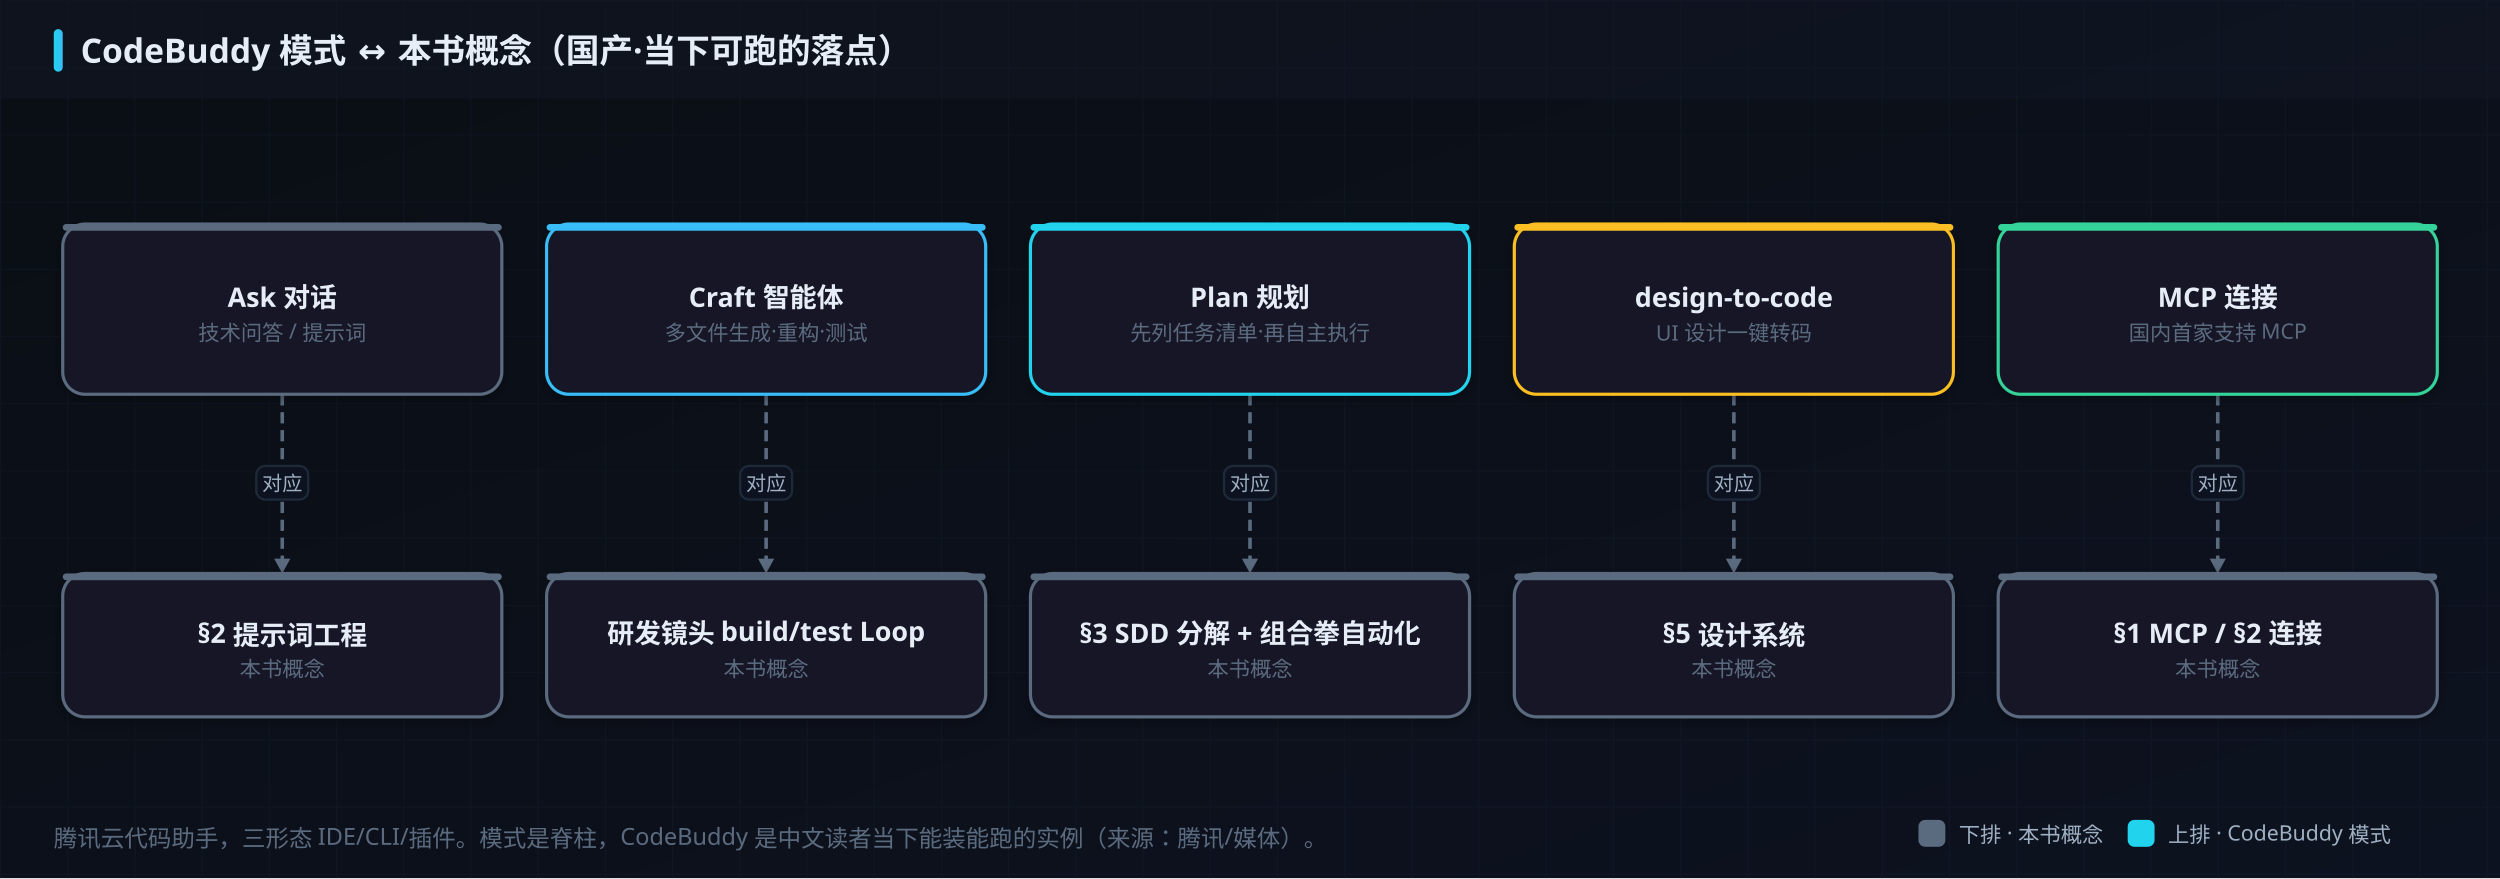
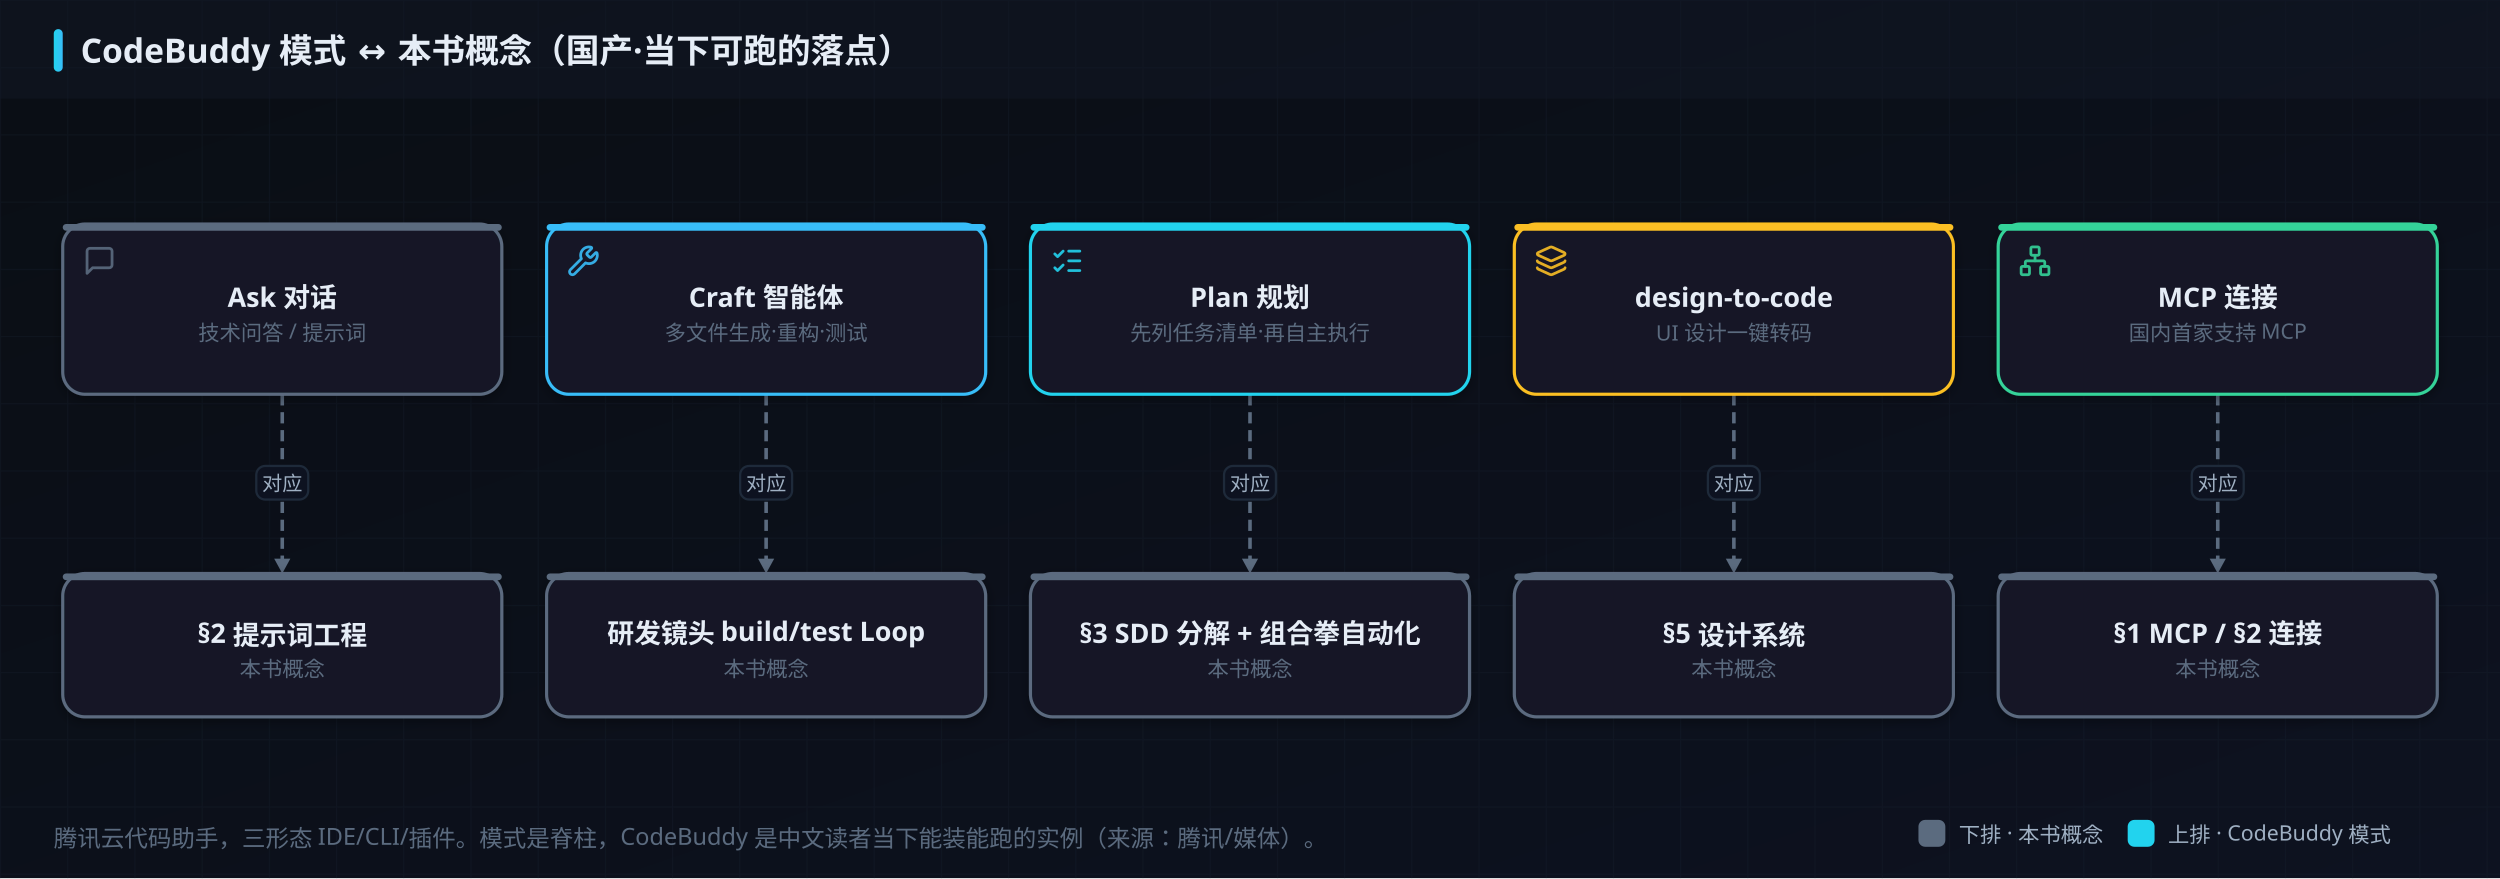
<svg xmlns="http://www.w3.org/2000/svg" viewBox="0 0 1116 392" font-family="PingFang SC,Microsoft YaHei,sans-serif">
  <defs>
    <linearGradient id="dbg" x1="0" y1="0" x2="1" y2="1">
      <stop offset="0" stop-color="#0a0e14" />
      <stop offset="1" stop-color="#0d1220" />
    </linearGradient>
    <linearGradient id="dac" x1="0" y1="0" x2="1" y2="0">
      <stop offset="0" stop-color="#22d3ee" />
      <stop offset="1" stop-color="#38bdf8" />
    </linearGradient>
    <pattern id="dgrid" width="30" height="30" patternUnits="userSpaceOnUse">
      <path d="M30 0H0V30" fill="none" stroke="#16202e" stroke-width="1" />
    </pattern>
    <filter id="dsh" x="-20%" y="-20%" width="140%" height="140%">
      <feDropShadow dx="0" dy="1.5" stdDeviation="2.5" flood-color="#000" flood-opacity="0.35" />
    </filter>
  </defs>
  <rect width="1116" height="392" fill="url(#dbg)" />
  <rect width="1116" height="392" fill="url(#dgrid)" opacity="0.35" />
  <rect x="0" y="0" width="1116" height="44" fill="#121826" opacity="0.5" />
  <rect x="24" y="13" width="4" height="19" rx="2" fill="url(#dac)" />
  <text x="36" y="28" font-size="15" font-weight="750" fill="#e6edf6">CodeBuddy 模式 ↔ 本书概念（国产·当下可跑的落点）</text>
  <line x1="126.0" y1="176.0" x2="126.0" y2="256.0" stroke="#5b6b7f" stroke-width="1.6" stroke-dasharray="5 3" />
  <path d="M126 256 L122.4 249.4 L129.6 249.4 z" fill="#5b6b7f" />
  <rect x="114.4" y="208" width="23.2" height="15" rx="4" fill="#0d1220" stroke="#1e2a3a" />
  <text x="126" y="219" font-size="9" fill="#9fb0c3" text-anchor="middle">对应</text>
  <line x1="342.0" y1="176.0" x2="342.0" y2="256.0" stroke="#5b6b7f" stroke-width="1.6" stroke-dasharray="5 3" />
  <path d="M342 256 L338.4 249.4 L345.6 249.4 z" fill="#5b6b7f" />
  <rect x="330.4" y="208" width="23.2" height="15" rx="4" fill="#0d1220" stroke="#1e2a3a" />
  <text x="342" y="219" font-size="9" fill="#9fb0c3" text-anchor="middle">对应</text>
  <line x1="558.0" y1="176.0" x2="558.0" y2="256.0" stroke="#5b6b7f" stroke-width="1.6" stroke-dasharray="5 3" />
  <path d="M558 256 L554.4 249.4 L561.6 249.4 z" fill="#5b6b7f" />
  <rect x="546.4" y="208" width="23.2" height="15" rx="4" fill="#0d1220" stroke="#1e2a3a" />
  <text x="558" y="219" font-size="9" fill="#9fb0c3" text-anchor="middle">对应</text>
  <line x1="774.0" y1="176.0" x2="774.0" y2="256.0" stroke="#5b6b7f" stroke-width="1.6" stroke-dasharray="5 3" />
  <path d="M774 256 L770.4 249.4 L777.6 249.4 z" fill="#5b6b7f" />
  <rect x="762.4" y="208" width="23.2" height="15" rx="4" fill="#0d1220" stroke="#1e2a3a" />
  <text x="774" y="219" font-size="9" fill="#9fb0c3" text-anchor="middle">对应</text>
  <line x1="990.0" y1="176.0" x2="990.0" y2="256.0" stroke="#5b6b7f" stroke-width="1.6" stroke-dasharray="5 3" />
  <path d="M990 256 L986.4 249.4 L993.6 249.4 z" fill="#5b6b7f" />
  <rect x="978.4" y="208" width="23.2" height="15" rx="4" fill="#0d1220" stroke="#1e2a3a" />
  <text x="990" y="219" font-size="9" fill="#9fb0c3" text-anchor="middle">对应</text>
  <rect x="28" y="100" width="196" height="76" rx="10" fill="#121826" stroke="#5b6b7f" stroke-width="1.4" filter="url(#dsh)" />
  <rect x="28" y="100" width="196" height="3" rx="1.5" fill="#5b6b7f" />
+   <g transform="translate(37,109) scale(0.62)" fill="none" stroke="#5b6b7f" stroke-width="2" stroke-linecap="round" stroke-linejoin="round" opacity="0.9">
+     <path d="M21 15a2 2 0 0 1-2 2H7l-4 4V5a2 2 0 0 1 2-2h14a2 2 0 0 1 2 2z" />
+   </g>
  <text x="126" y="137" font-size="12" font-weight="700" fill="#e6edf6" text-anchor="middle">Ask 对话</text>
  <text x="126" y="152" font-size="9.5" fill="#5b6b7f" text-anchor="middle">技术问答 / 提示词</text>
  <rect x="28" y="256" width="196" height="64" rx="10" fill="#121826" stroke="#5b6b7f" stroke-width="1.4" filter="url(#dsh)" />
  <rect x="28" y="256" width="196" height="3" rx="1.5" fill="#5b6b7f" />
  <text x="126" y="287" font-size="12" font-weight="700" fill="#e6edf6" text-anchor="middle">§2 提示词工程</text>
  <text x="126" y="302" font-size="9.5" fill="#5b6b7f" text-anchor="middle">本书概念</text>
  <rect x="244" y="100" width="196" height="76" rx="10" fill="#121826" stroke="#38bdf8" stroke-width="1.4" filter="url(#dsh)" />
  <rect x="244" y="100" width="196" height="3" rx="1.5" fill="#38bdf8" />
+   <g transform="translate(253,109) scale(0.62)" fill="none" stroke="#38bdf8" stroke-width="2" stroke-linecap="round" stroke-linejoin="round" opacity="0.9">
+     <path d="M14.7 6.3a1 1 0 0 0 0 1.4l1.6 1.6a1 1 0 0 0 1.4 0l3.106-3.105c.32-.322.863-.22.983.218a6 6 0 0 1-8.259 7.057l-7.91 7.91a1 1 0 0 1-2.999-3l7.91-7.91a6 6 0 0 1 7.057-8.259c.438.12.54.662.219.984z" />
+   </g>
  <text x="342" y="137" font-size="12" font-weight="700" fill="#e6edf6" text-anchor="middle">Craft 智能体</text>
  <text x="342" y="152" font-size="9.5" fill="#5b6b7f" text-anchor="middle">多文件生成·重构·测试</text>
  <rect x="244" y="256" width="196" height="64" rx="10" fill="#121826" stroke="#5b6b7f" stroke-width="1.4" filter="url(#dsh)" />
  <rect x="244" y="256" width="196" height="3" rx="1.5" fill="#5b6b7f" />
  <text x="342" y="287" font-size="12" font-weight="700" fill="#e6edf6" text-anchor="middle">研发镜头 build/test Loop</text>
  <text x="342" y="302" font-size="9.5" fill="#5b6b7f" text-anchor="middle">本书概念</text>
  <rect x="460" y="100" width="196" height="76" rx="10" fill="#121826" stroke="#22d3ee" stroke-width="1.4" filter="url(#dsh)" />
  <rect x="460" y="100" width="196" height="3" rx="1.5" fill="#22d3ee" />
+   <g transform="translate(469,109) scale(0.62)" fill="none" stroke="#22d3ee" stroke-width="2" stroke-linecap="round" stroke-linejoin="round" opacity="0.9">
+     <path d="M13 5h8" />
+     <path d="M13 12h8" />
+     <path d="M13 19h8" />
+     <path d="m3 17 2 2 4-4" />
+     <path d="m3 7 2 2 4-4" />
+   </g>
  <text x="558" y="137" font-size="12" font-weight="700" fill="#e6edf6" text-anchor="middle">Plan 规划</text>
  <text x="558" y="152" font-size="9.5" fill="#5b6b7f" text-anchor="middle">先列任务清单·再自主执行</text>
  <rect x="460" y="256" width="196" height="64" rx="10" fill="#121826" stroke="#5b6b7f" stroke-width="1.4" filter="url(#dsh)" />
  <rect x="460" y="256" width="196" height="3" rx="1.5" fill="#5b6b7f" />
  <text x="558" y="287" font-size="12" font-weight="700" fill="#e6edf6" text-anchor="middle">§3 SDD 分解 + 组合拳自动化</text>
  <text x="558" y="302" font-size="9.5" fill="#5b6b7f" text-anchor="middle">本书概念</text>
  <rect x="676" y="100" width="196" height="76" rx="10" fill="#121826" stroke="#fbbf24" stroke-width="1.4" filter="url(#dsh)" />
  <rect x="676" y="100" width="196" height="3" rx="1.5" fill="#fbbf24" />
+   <g transform="translate(685,109) scale(0.62)" fill="none" stroke="#fbbf24" stroke-width="2" stroke-linecap="round" stroke-linejoin="round" opacity="0.9">
+     <path d="M12.83 2.18a2 2 0 0 0-1.66 0L2.6 6.08a1 1 0 0 0 0 1.83l8.58 3.91a2 2 0 0 0 1.66 0l8.58-3.9a1 1 0 0 0 0-1.83z" />
+     <path d="M2 12a1 1 0 0 0 .58.91l8.6 3.91a2 2 0 0 0 1.65 0l8.58-3.9A1 1 0 0 0 22 12" />
+     <path d="M2 17a1 1 0 0 0 .58.91l8.6 3.91a2 2 0 0 0 1.65 0l8.58-3.9A1 1 0 0 0 22 17" />
+   </g>
  <text x="774" y="137" font-size="12" font-weight="700" fill="#e6edf6" text-anchor="middle">design-to-code</text>
  <text x="774" y="152" font-size="9.5" fill="#5b6b7f" text-anchor="middle">UI 设计一键转码</text>
  <rect x="676" y="256" width="196" height="64" rx="10" fill="#121826" stroke="#5b6b7f" stroke-width="1.4" filter="url(#dsh)" />
  <rect x="676" y="256" width="196" height="3" rx="1.5" fill="#5b6b7f" />
  <text x="774" y="287" font-size="12" font-weight="700" fill="#e6edf6" text-anchor="middle">§5 设计系统</text>
  <text x="774" y="302" font-size="9.5" fill="#5b6b7f" text-anchor="middle">本书概念</text>
  <rect x="892" y="100" width="196" height="76" rx="10" fill="#121826" stroke="#34d399" stroke-width="1.4" filter="url(#dsh)" />
  <rect x="892" y="100" width="196" height="3" rx="1.5" fill="#34d399" />
+   <g transform="translate(901,109) scale(0.62)" fill="none" stroke="#34d399" stroke-width="2" stroke-linecap="round" stroke-linejoin="round" opacity="0.9">
+     <rect x="16" y="16" width="6" height="6" rx="1" />
+     <rect x="2" y="16" width="6" height="6" rx="1" />
+     <rect x="9" y="2" width="6" height="6" rx="1" />
+     <path d="M5 16v-3a1 1 0 0 1 1-1h12a1 1 0 0 1 1 1v3" />
+     <path d="M12 12V8" />
+   </g>
  <text x="990" y="137" font-size="12" font-weight="700" fill="#e6edf6" text-anchor="middle">MCP 连接</text>
  <text x="990" y="152" font-size="9.5" fill="#5b6b7f" text-anchor="middle">国内首家支持 MCP</text>
  <rect x="892" y="256" width="196" height="64" rx="10" fill="#121826" stroke="#5b6b7f" stroke-width="1.4" filter="url(#dsh)" />
  <rect x="892" y="256" width="196" height="3" rx="1.5" fill="#5b6b7f" />
  <text x="990" y="287" font-size="12" font-weight="700" fill="#e6edf6" text-anchor="middle">§1 MCP / §2 连接</text>
  <text x="990" y="302" font-size="9.5" fill="#5b6b7f" text-anchor="middle">本书概念</text>
  <rect x="856.4" y="366" width="12" height="12" rx="3" fill="#5b6b7f" />
  <text x="874.4" y="376" font-size="9.5" fill="#9fb0c3">下排 · 本书概念</text>
  <rect x="949.8" y="366" width="12" height="12" rx="3" fill="#22d3ee" />
  <text x="967.8" y="376" font-size="9.5" fill="#9fb0c3">上排 · CodeBuddy 模式</text>
  <text x="24" y="378" font-size="10.5" fill="#5b6b7f">腾讯云代码助手，三形态 IDE/CLI/插件。模式是脊柱，CodeBuddy 是中文读者当下能装能跑的实例（来源：腾讯/媒体）。</text>
</svg>
